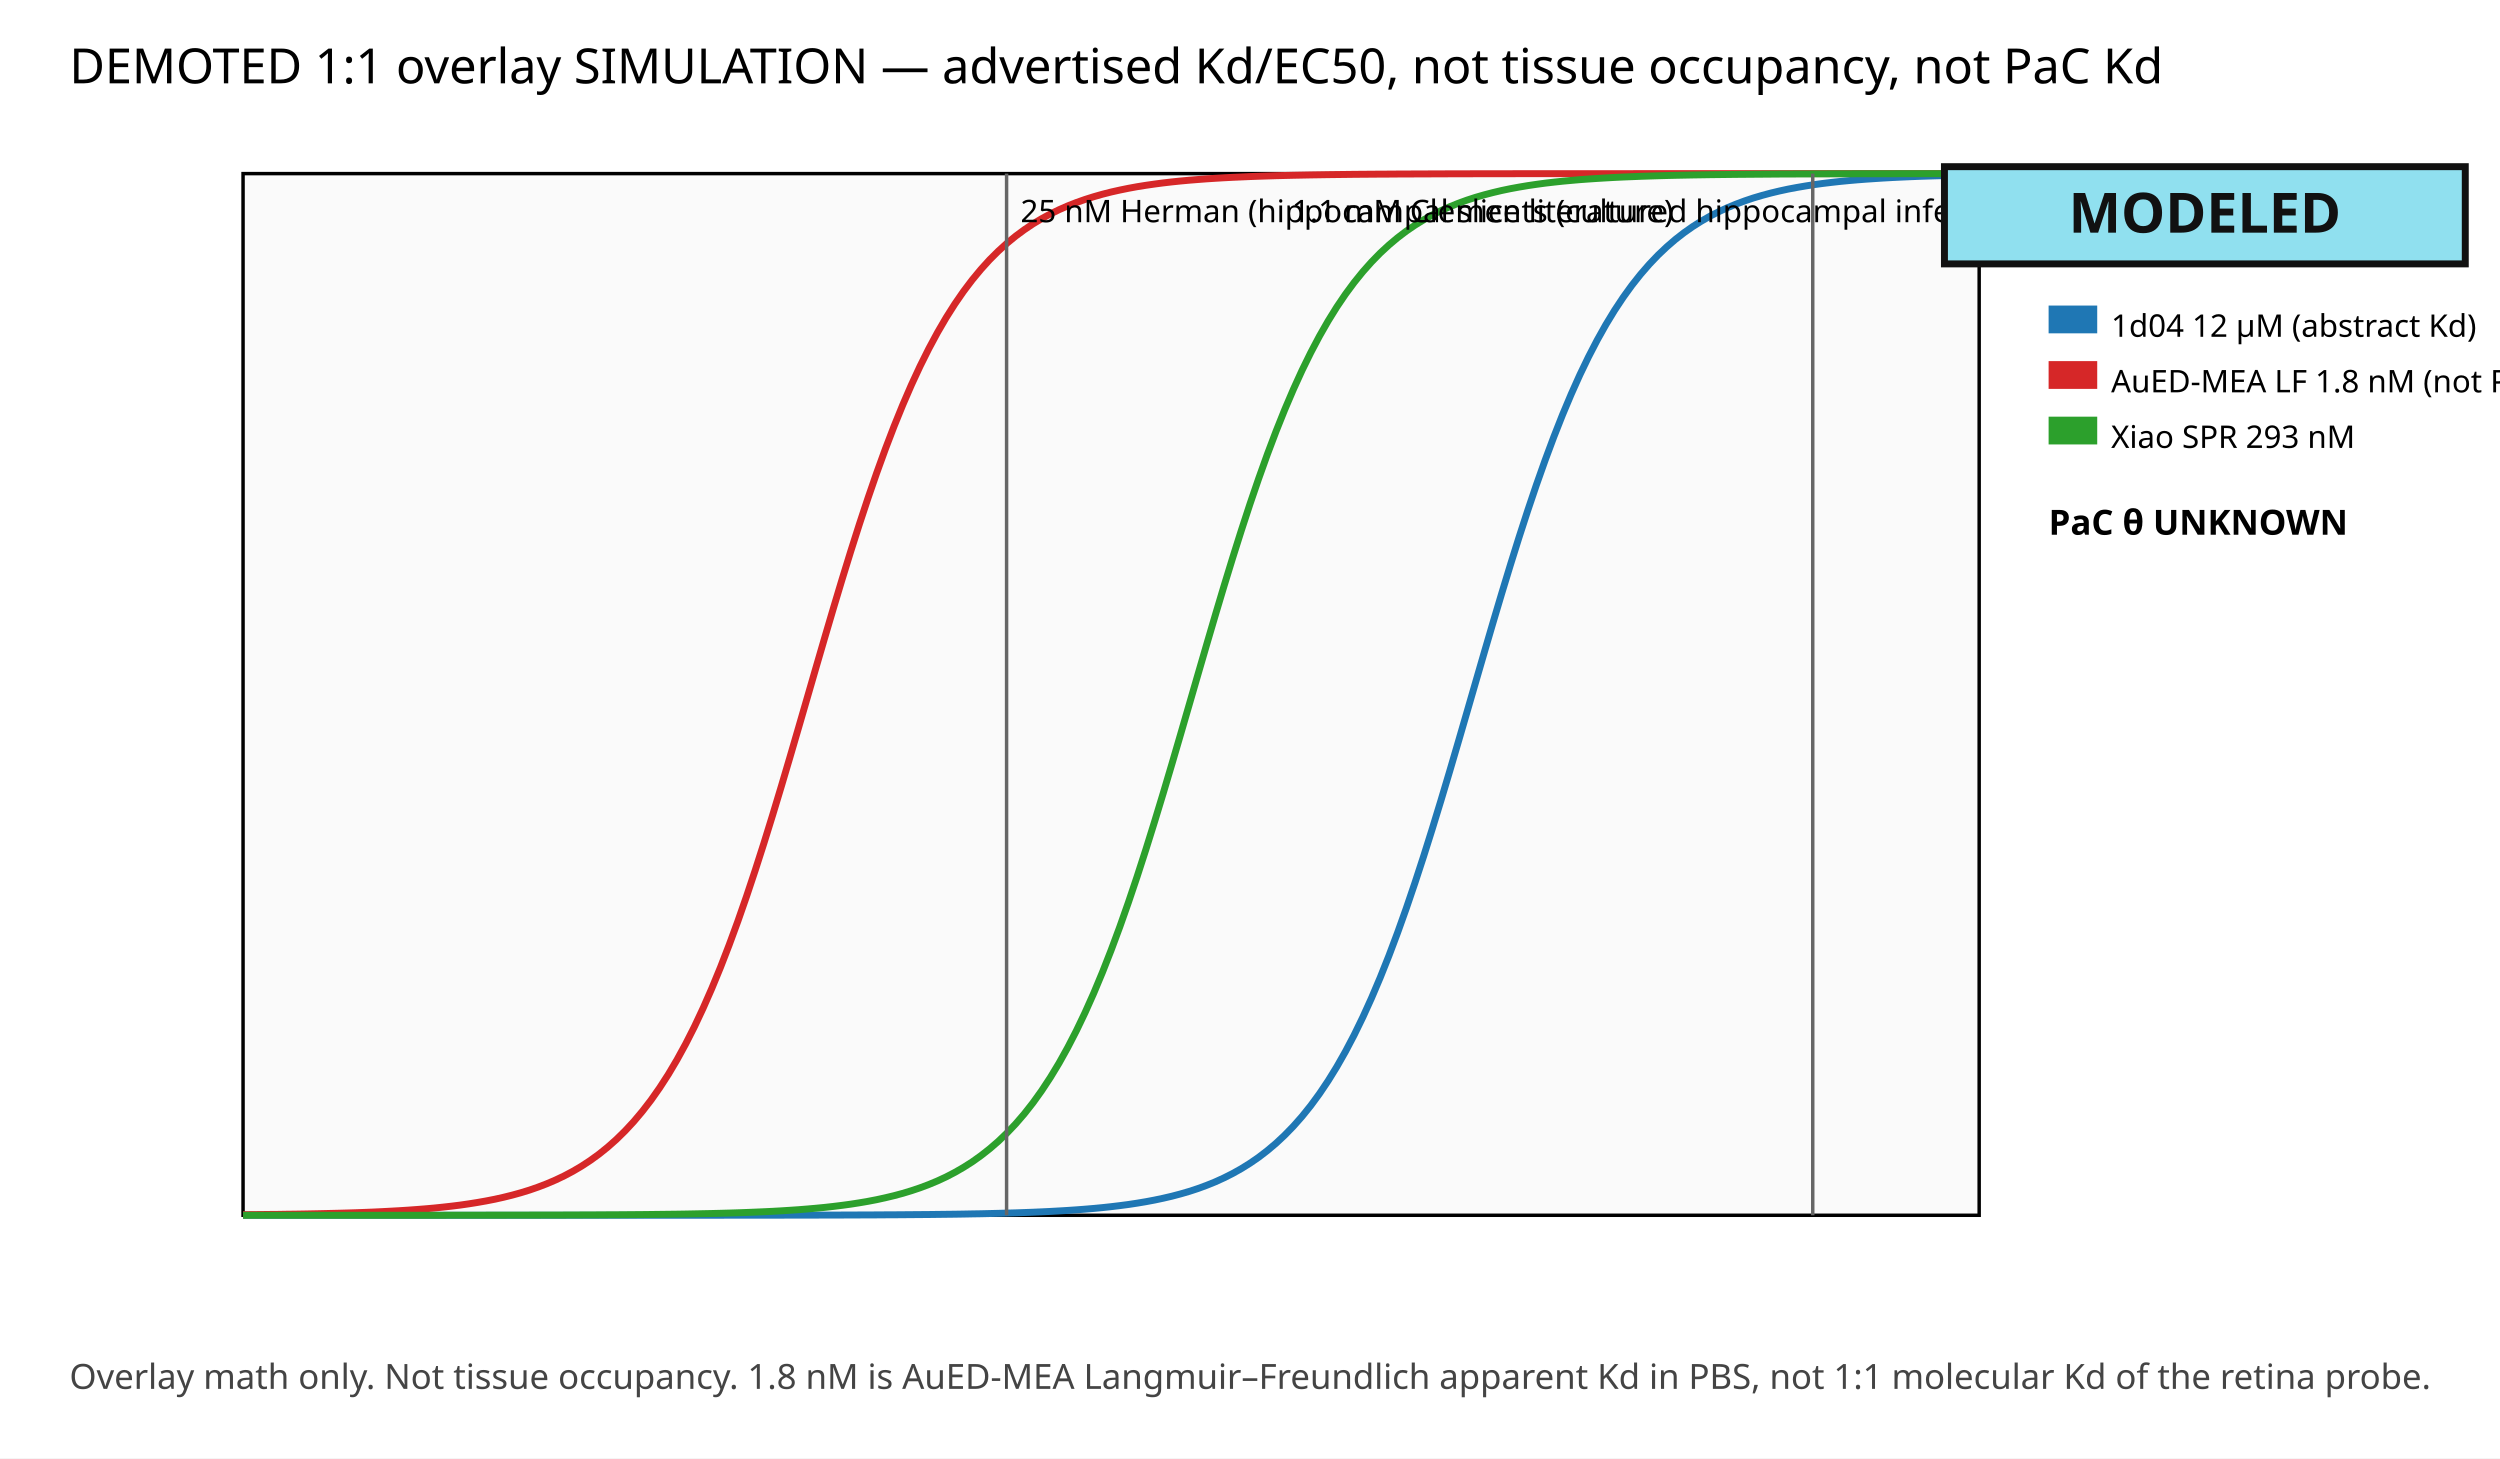
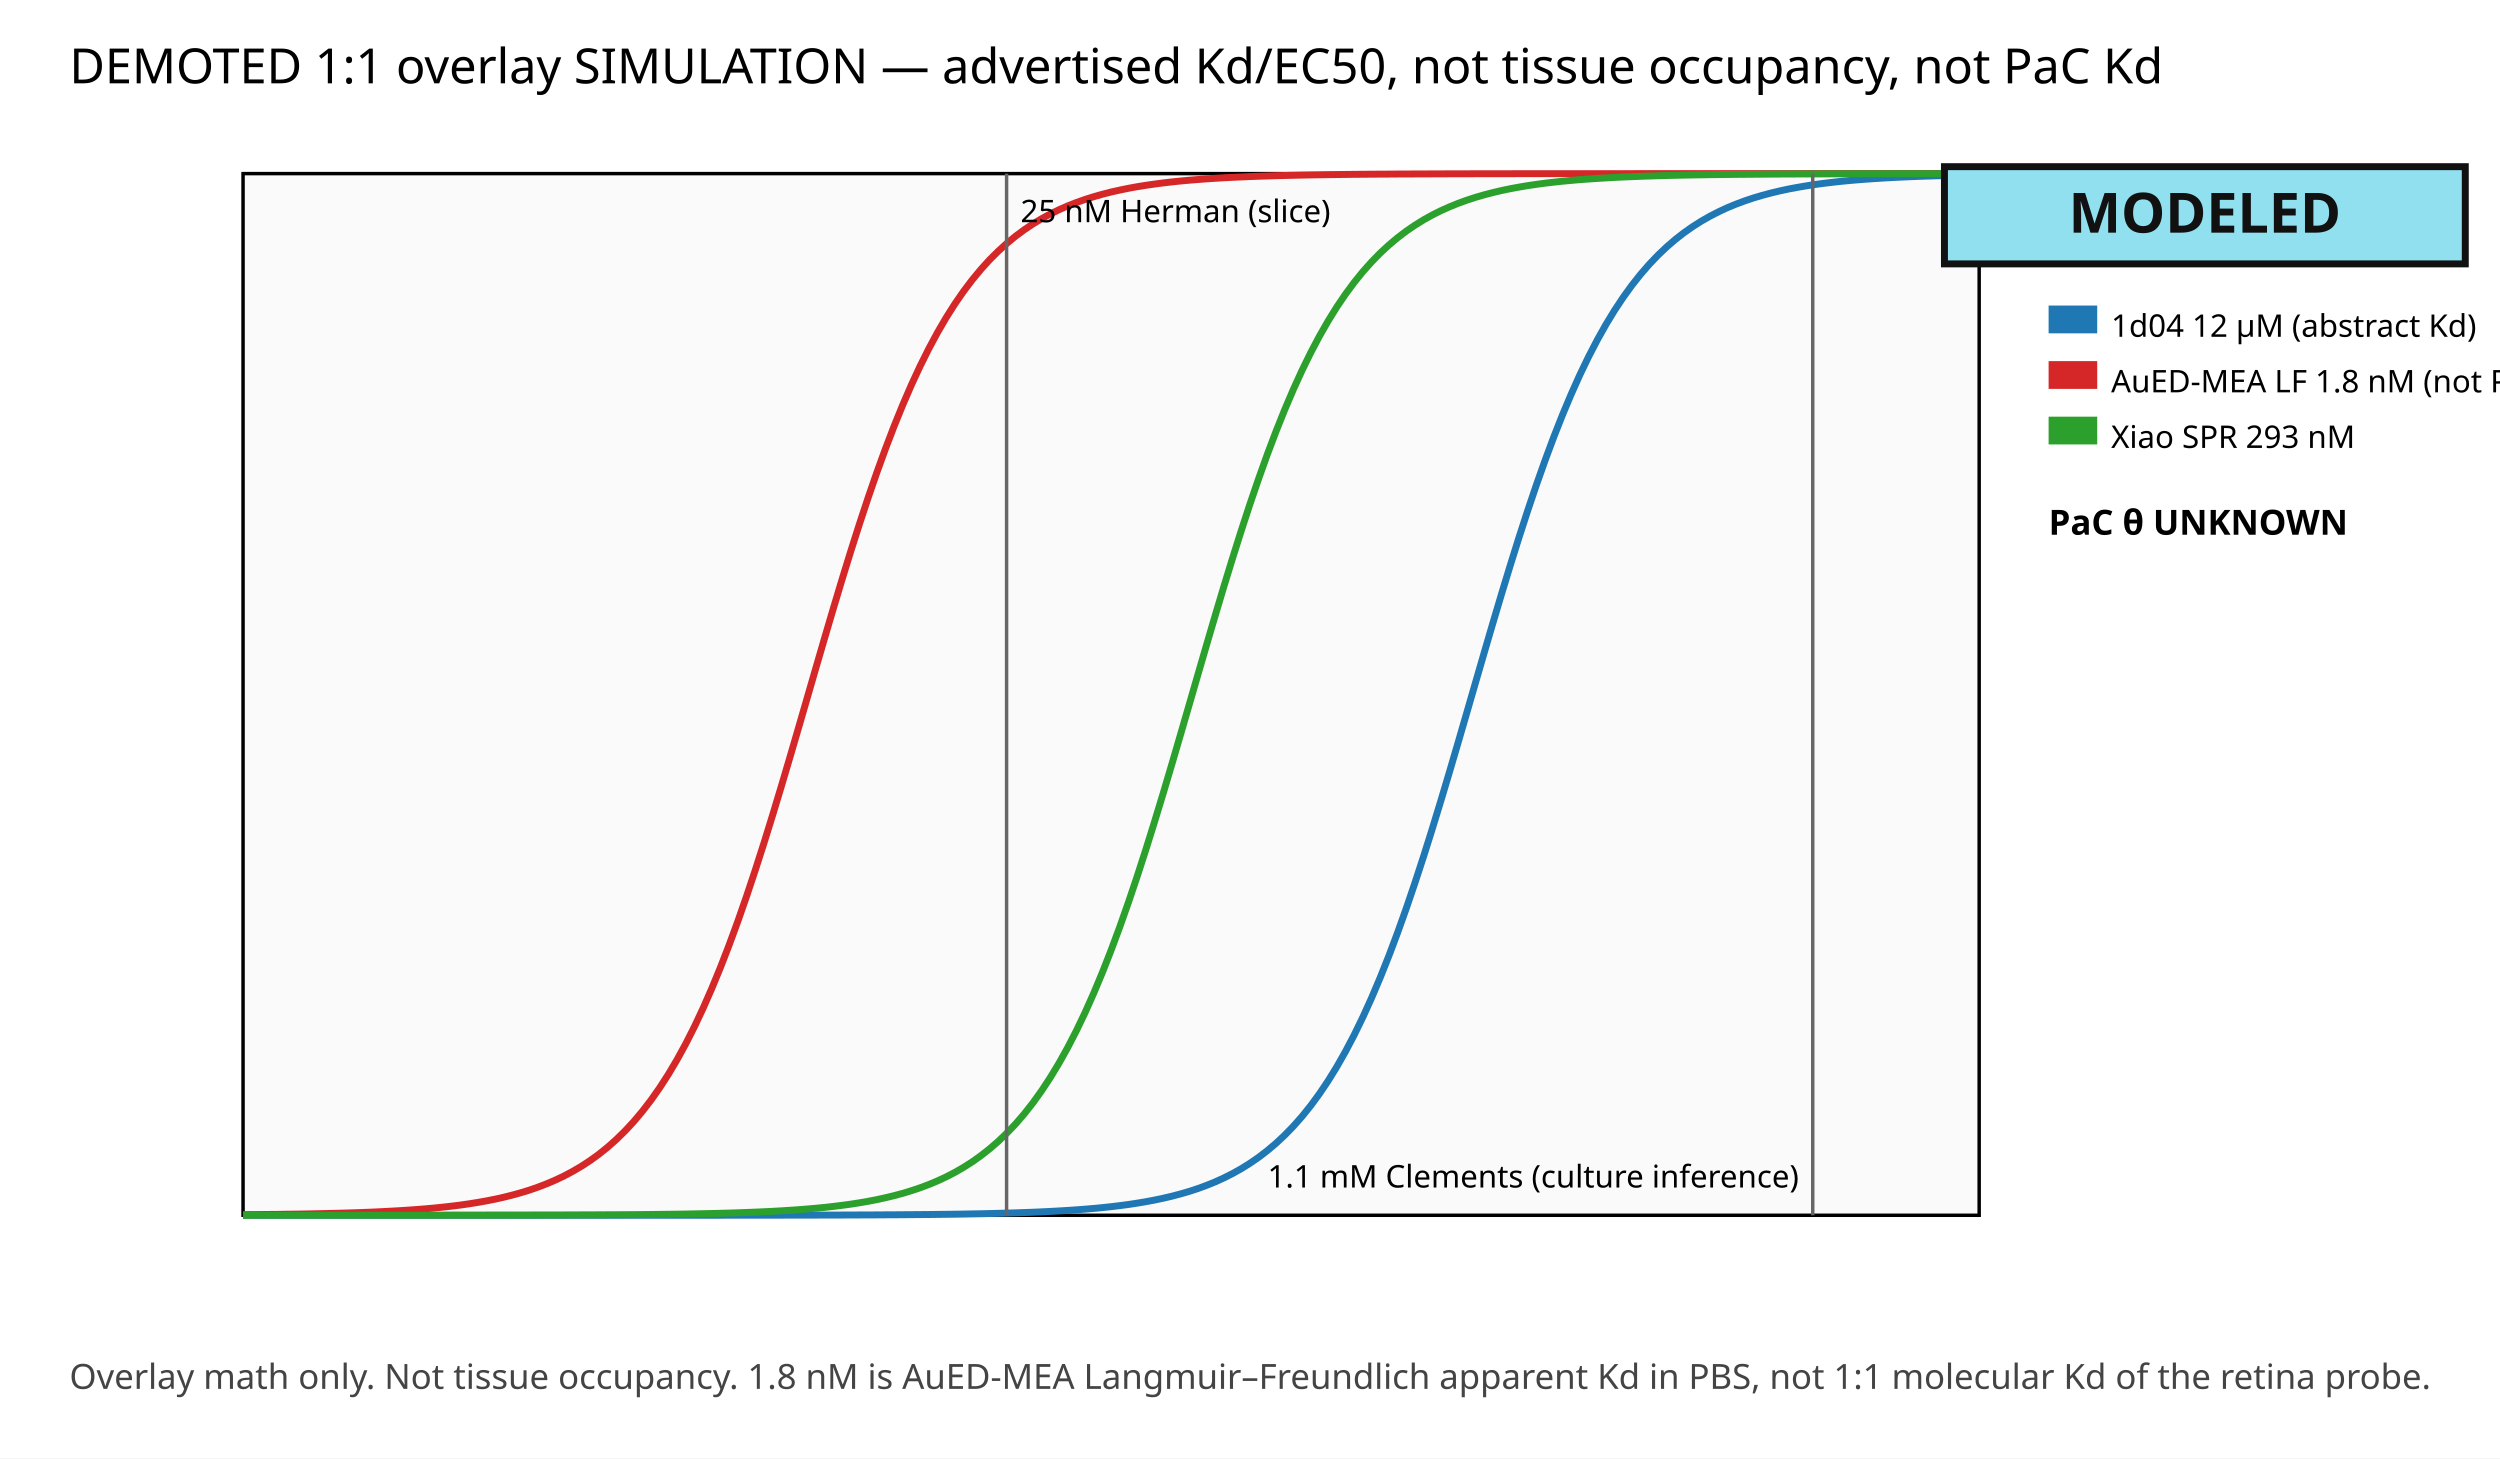
<svg xmlns="http://www.w3.org/2000/svg" width="720" height="420">
  <rect x="0" y="0" width="720" height="420" fill="#fff" />
  <text x="20" y="24" font-size="14" font-family="sans-serif">DEMOTED 1:1 overlay SIMULATION — advertised Kd/EC50, not tissue occupancy, not PaC Kd</text>
  <rect x="70" y="50" width="500" height="300" fill="#fafafa" stroke="#000" />
  <polyline points="70.00,350.00 72.50,350.00 75.00,350.00 77.50,350.00 80.00,350.00 82.50,350.00 85.00,350.00 87.50,350.00 90.00,350.00 92.50,350.00 95.00,350.00 97.50,350.00 100.00,350.00 102.50,350.00 105.00,350.00 107.50,350.00 110.00,350.00 112.50,350.00 115.00,350.00 117.50,350.00 120.00,350.00 122.50,350.00 125.00,350.00 127.50,350.00 130.00,350.00 132.50,350.00 135.00,350.00 137.50,350.00 140.00,350.00 142.50,350.00 145.00,350.00 147.50,350.00 150.00,350.00 152.50,350.00 155.00,350.00 157.50,350.00 160.00,350.00 162.50,350.00 165.00,350.00 167.50,350.00 170.00,350.00 172.50,350.00 175.00,350.00 177.50,350.00 180.00,350.00 182.50,350.00 185.00,350.00 187.50,349.99 190.00,349.99 192.50,349.99 195.00,349.99 197.50,349.99 200.00,349.99 202.50,349.99 205.00,349.99 207.50,349.99 210.00,349.98 212.50,349.98 215.00,349.98 217.50,349.98 220.00,349.98 222.50,349.97 225.00,349.97 227.50,349.96 230.00,349.96 232.50,349.96 235.00,349.95 237.50,349.94 240.00,349.94 242.50,349.93 245.00,349.92 247.50,349.91 250.00,349.90 252.50,349.89 255.00,349.87 257.50,349.86 260.00,349.84 262.50,349.82 265.00,349.80 267.50,349.78 270.00,349.75 272.50,349.72 275.00,349.69 277.50,349.65 280.00,349.60 282.50,349.56 285.00,349.50 287.50,349.44 290.00,349.37 292.50,349.30 295.00,349.21 297.50,349.12 300.00,349.01 302.50,348.89 305.00,348.75 307.50,348.60 310.00,348.43 312.50,348.24 315.00,348.03 317.50,347.79 320.00,347.52 322.50,347.22 325.00,346.89 327.50,346.51 330.00,346.09 332.50,345.62 335.00,345.09 337.50,344.51 340.00,343.85 342.50,343.12 345.00,342.30 347.50,341.38 350.00,340.37 352.50,339.23 355.00,337.97 357.50,336.57 360.00,335.01 362.50,333.29 365.00,331.37 367.50,329.26 370.00,326.92 372.50,324.35 375.00,321.52 377.50,318.41 380.00,315.00 382.50,311.28 385.00,307.23 387.50,302.83 390.00,298.07 392.50,292.94 395.00,287.43 397.50,281.54 400.00,275.27 402.50,268.62 405.00,261.62 407.50,254.27 410.00,246.62 412.50,238.68 415.00,230.51 417.50,222.15 420.00,213.64 422.50,205.04 425.00,196.41 427.50,187.80 430.00,179.27 432.50,170.88 435.00,162.67 437.50,154.69 440.00,146.99 442.50,139.59 445.00,132.53 447.50,125.82 450.00,119.48 452.50,113.53 455.00,107.95 457.50,102.76 460.00,97.94 462.50,93.48 465.00,89.37 467.50,85.60 470.00,82.14 472.50,78.99 475.00,76.11 477.50,73.49 480.00,71.12 482.50,68.96 485.00,67.02 487.50,65.26 490.00,63.68 492.50,62.25 495.00,60.97 497.50,59.81 500.00,58.78 502.50,57.85 505.00,57.01 507.50,56.27 510.00,55.60 512.50,55.00 515.00,54.46 517.50,53.99 520.00,53.56 522.50,53.17 525.00,52.83 527.50,52.53 530.00,52.25 532.50,52.01 535.00,51.79 537.50,51.60 540.00,51.43 542.50,51.27 545.00,51.13 547.50,51.01 550.00,50.90 552.50,50.80 555.00,50.72 557.50,50.64 560.00,50.57 562.50,50.51 565.00,50.45 567.50,50.40 570.00,50.36" fill="none" stroke="#1f77b4" stroke-width="2" />
  <polyline points="70.00,349.83 72.50,349.81 75.00,349.79 77.50,349.76 80.00,349.74 82.50,349.70 85.00,349.67 87.50,349.63 90.00,349.58 92.50,349.53 95.00,349.47 97.50,349.41 100.00,349.34 102.50,349.26 105.00,349.17 107.50,349.07 110.00,348.95 112.50,348.82 115.00,348.68 117.50,348.52 120.00,348.34 122.50,348.14 125.00,347.92 127.50,347.66 130.00,347.38 132.50,347.07 135.00,346.71 137.50,346.31 140.00,345.87 142.50,345.38 145.00,344.82 147.50,344.20 150.00,343.51 152.50,342.74 155.00,341.87 157.50,340.91 160.00,339.84 162.50,338.65 165.00,337.32 167.50,335.85 170.00,334.21 172.50,332.40 175.00,330.39 177.50,328.17 180.00,325.72 182.50,323.03 185.00,320.06 187.50,316.82 190.00,313.26 192.50,309.39 195.00,305.17 197.50,300.60 200.00,295.67 202.50,290.35 205.00,284.66 207.50,278.59 210.00,272.13 212.50,265.32 215.00,258.15 217.50,250.65 220.00,242.86 222.50,234.80 225.00,226.53 227.50,218.09 230.00,209.53 232.50,200.91 235.00,192.28 237.50,183.71 240.00,175.24 242.50,166.92 245.00,158.82 247.50,150.97 250.00,143.41 252.50,136.17 255.00,129.27 257.50,122.74 260.00,116.59 262.50,110.81 265.00,105.42 267.50,100.41 270.00,95.76 272.50,91.47 275.00,87.53 277.50,83.91 280.00,80.60 282.50,77.58 285.00,74.82 287.50,72.33 290.00,70.06 292.50,68.01 295.00,66.16 297.50,64.48 300.00,62.98 302.50,61.62 305.00,60.40 307.50,59.30 310.00,58.32 312.50,57.44 315.00,56.65 317.50,55.94 320.00,55.30 322.50,54.74 325.00,54.23 327.50,53.77 330.00,53.37 332.50,53.01 335.00,52.68 337.50,52.39 340.00,52.13 342.50,51.90 345.00,51.70 347.50,51.51 350.00,51.35 352.50,51.20 355.00,51.07 357.50,50.96 360.00,50.85 362.50,50.76 365.00,50.68 367.50,50.60 370.00,50.54 372.50,50.48 375.00,50.43 377.50,50.38 380.00,50.34 382.50,50.30 385.00,50.27 387.50,50.24 390.00,50.21 392.50,50.19 395.00,50.17 397.50,50.15 400.00,50.14 402.50,50.12 405.00,50.11 407.50,50.10 410.00,50.09 412.50,50.08 415.00,50.07 417.50,50.06 420.00,50.05 422.50,50.05 425.00,50.04 427.50,50.04 430.00,50.03 432.50,50.03 435.00,50.03 437.50,50.02 440.00,50.02 442.50,50.02 445.00,50.02 447.50,50.02 450.00,50.01 452.50,50.01 455.00,50.01 457.50,50.01 460.00,50.01 462.50,50.01 465.00,50.01 467.50,50.01 470.00,50.01 472.50,50.00 475.00,50.00 477.50,50.00 480.00,50.00 482.50,50.00 485.00,50.00 487.50,50.00 490.00,50.00 492.50,50.00 495.00,50.00 497.50,50.00 500.00,50.00 502.50,50.00 505.00,50.00 507.50,50.00 510.00,50.00 512.50,50.00 515.00,50.00 517.50,50.00 520.00,50.00 522.50,50.00 525.00,50.00 527.50,50.00 530.00,50.00 532.50,50.00 535.00,50.00 537.50,50.00 540.00,50.00 542.50,50.00 545.00,50.00 547.50,50.00 550.00,50.00 552.50,50.00 555.00,50.00 557.50,50.00 560.00,50.00 562.50,50.00 565.00,50.00 567.50,50.00 570.00,50.00" fill="none" stroke="#d62728" stroke-width="2" />
  <polyline points="70.00,350.00 72.50,350.00 75.00,350.00 77.50,350.00 80.00,350.00 82.50,350.00 85.00,350.00 87.50,350.00 90.00,350.00 92.50,350.00 95.00,350.00 97.50,350.00 100.00,350.00 102.50,350.00 105.00,349.99 107.50,349.99 110.00,349.99 112.50,349.99 115.00,349.99 117.50,349.99 120.00,349.99 122.50,349.99 125.00,349.99 127.50,349.99 130.00,349.98 132.50,349.98 135.00,349.98 137.50,349.98 140.00,349.97 142.50,349.97 145.00,349.97 147.50,349.96 150.00,349.96 152.50,349.95 155.00,349.95 157.50,349.94 160.00,349.94 162.50,349.93 165.00,349.92 167.50,349.91 170.00,349.90 172.50,349.89 175.00,349.87 177.50,349.86 180.00,349.84 182.50,349.82 185.00,349.80 187.50,349.77 190.00,349.74 192.50,349.71 195.00,349.68 197.50,349.64 200.00,349.59 202.50,349.54 205.00,349.49 207.50,349.43 210.00,349.36 212.50,349.28 215.00,349.19 217.50,349.09 220.00,348.98 222.50,348.86 225.00,348.72 227.50,348.56 230.00,348.39 232.50,348.19 235.00,347.97 237.50,347.73 240.00,347.45 242.50,347.14 245.00,346.80 247.50,346.41 250.00,345.98 252.50,345.50 255.00,344.95 257.50,344.35 260.00,343.68 262.50,342.92 265.00,342.08 267.50,341.14 270.00,340.10 272.50,338.94 275.00,337.64 277.50,336.20 280.00,334.61 282.50,332.83 285.00,330.87 287.50,328.71 290.00,326.31 292.50,323.68 295.00,320.78 297.50,317.60 300.00,314.11 302.50,310.31 305.00,306.18 307.50,301.69 310.00,296.84 312.50,291.62 315.00,286.02 317.50,280.03 320.00,273.66 322.50,266.93 325.00,259.84 327.50,252.42 330.00,244.69 332.50,236.69 335.00,228.47 337.50,220.06 340.00,211.52 342.50,202.91 345.00,194.28 347.50,185.69 350.00,177.19 352.50,168.83 355.00,160.68 357.50,152.77 360.00,145.13 362.50,137.82 365.00,130.84 367.50,124.22 370.00,117.98 372.50,112.12 375.00,106.64 377.50,101.54 380.00,96.81 382.50,92.44 385.00,88.41 387.50,84.72 390.00,81.34 392.50,78.25 395.00,75.44 397.50,72.88 400.00,70.57 402.50,68.47 405.00,66.57 407.50,64.86 410.00,63.31 412.50,61.92 415.00,60.67 417.50,59.55 420.00,58.54 422.50,57.63 425.00,56.82 427.50,56.10 430.00,55.45 432.50,54.86 435.00,54.34 437.50,53.88 440.00,53.46 442.50,53.09 445.00,52.75 447.50,52.46 450.00,52.19 452.50,51.96 455.00,51.74 457.50,51.56 460.00,51.39 462.50,51.24 465.00,51.10 467.50,50.98 470.00,50.88 472.50,50.78 475.00,50.70 477.50,50.62 480.00,50.55 482.50,50.49 485.00,50.44 487.50,50.39 490.00,50.35 492.50,50.31 495.00,50.28 497.50,50.25 500.00,50.22 502.50,50.20 505.00,50.18 507.50,50.16 510.00,50.14 512.50,50.12 515.00,50.11 517.50,50.10 520.00,50.09 522.50,50.08 525.00,50.07 527.50,50.06 530.00,50.06 532.50,50.05 535.00,50.04 537.50,50.04 540.00,50.03 542.50,50.03 545.00,50.03 547.50,50.02 550.00,50.02 552.50,50.02 555.00,50.02 557.50,50.02 560.00,50.01 562.50,50.01 565.00,50.01 567.50,50.01 570.00,50.01" fill="none" stroke="#2ca02c" stroke-width="2" />
  <line x1="289.897" y1="50" x2="289.897" y2="350" stroke="#666" stroke-width="1" />
  <line x1="522.07" y1="50" x2="522.07" y2="350" stroke="#666" stroke-width="1" />
-   <text x="293.897" y="64" font-size="9" font-family="sans-serif">25 nM Herman (hippocampal slice literature)</text>
-   <text x="372.07" y="64" font-size="9" font-family="sans-serif">1.1 mM Clements (cultured hippocampal inference)</text>
+   <text x="293.897" y="64" font-size="9" font-family="sans-serif">25 nM Herman (slice)</text>
+   <text x="518.07" y="342" font-size="9" font-family="sans-serif" text-anchor="end">1.1 mM Clements (culture inference)</text>
  <rect x="560" y="48" width="150" height="28" fill="#90e0ef" stroke="#111" stroke-width="2" />
  <text x="635.0" y="67.0" font-size="16" font-family="sans-serif" font-weight="bold" text-anchor="middle" fill="#111">MODELED</text>
  <rect x="590" y="88" width="14" height="8" fill="#1f77b4" />
  <text x="608" y="97" font-size="9" font-family="sans-serif">1d04 12 µM (abstract Kd)</text>
  <rect x="590" y="104" width="14" height="8" fill="#d62728" />
  <text x="608" y="113" font-size="9" font-family="sans-serif">AuED-MEA LF 1.8 nM (not PaC)</text>
  <rect x="590" y="120" width="14" height="8" fill="#2ca02c" />
  <text x="608" y="129" font-size="9" font-family="sans-serif">Xiao SPR 293 nM</text>
  <text x="590" y="154" font-size="10" font-family="sans-serif" font-weight="bold">PaC θ UNKNOWN</text>
  <text x="20" y="400" font-size="10" font-family="sans-serif" fill="#444">Overlay math only. Not tissue occupancy. 1.8 nM is AuED-MEA Langmuir–Freundlich apparent Kd in PBS, not 1:1 molecular Kd of the retina probe.</text>
</svg>
